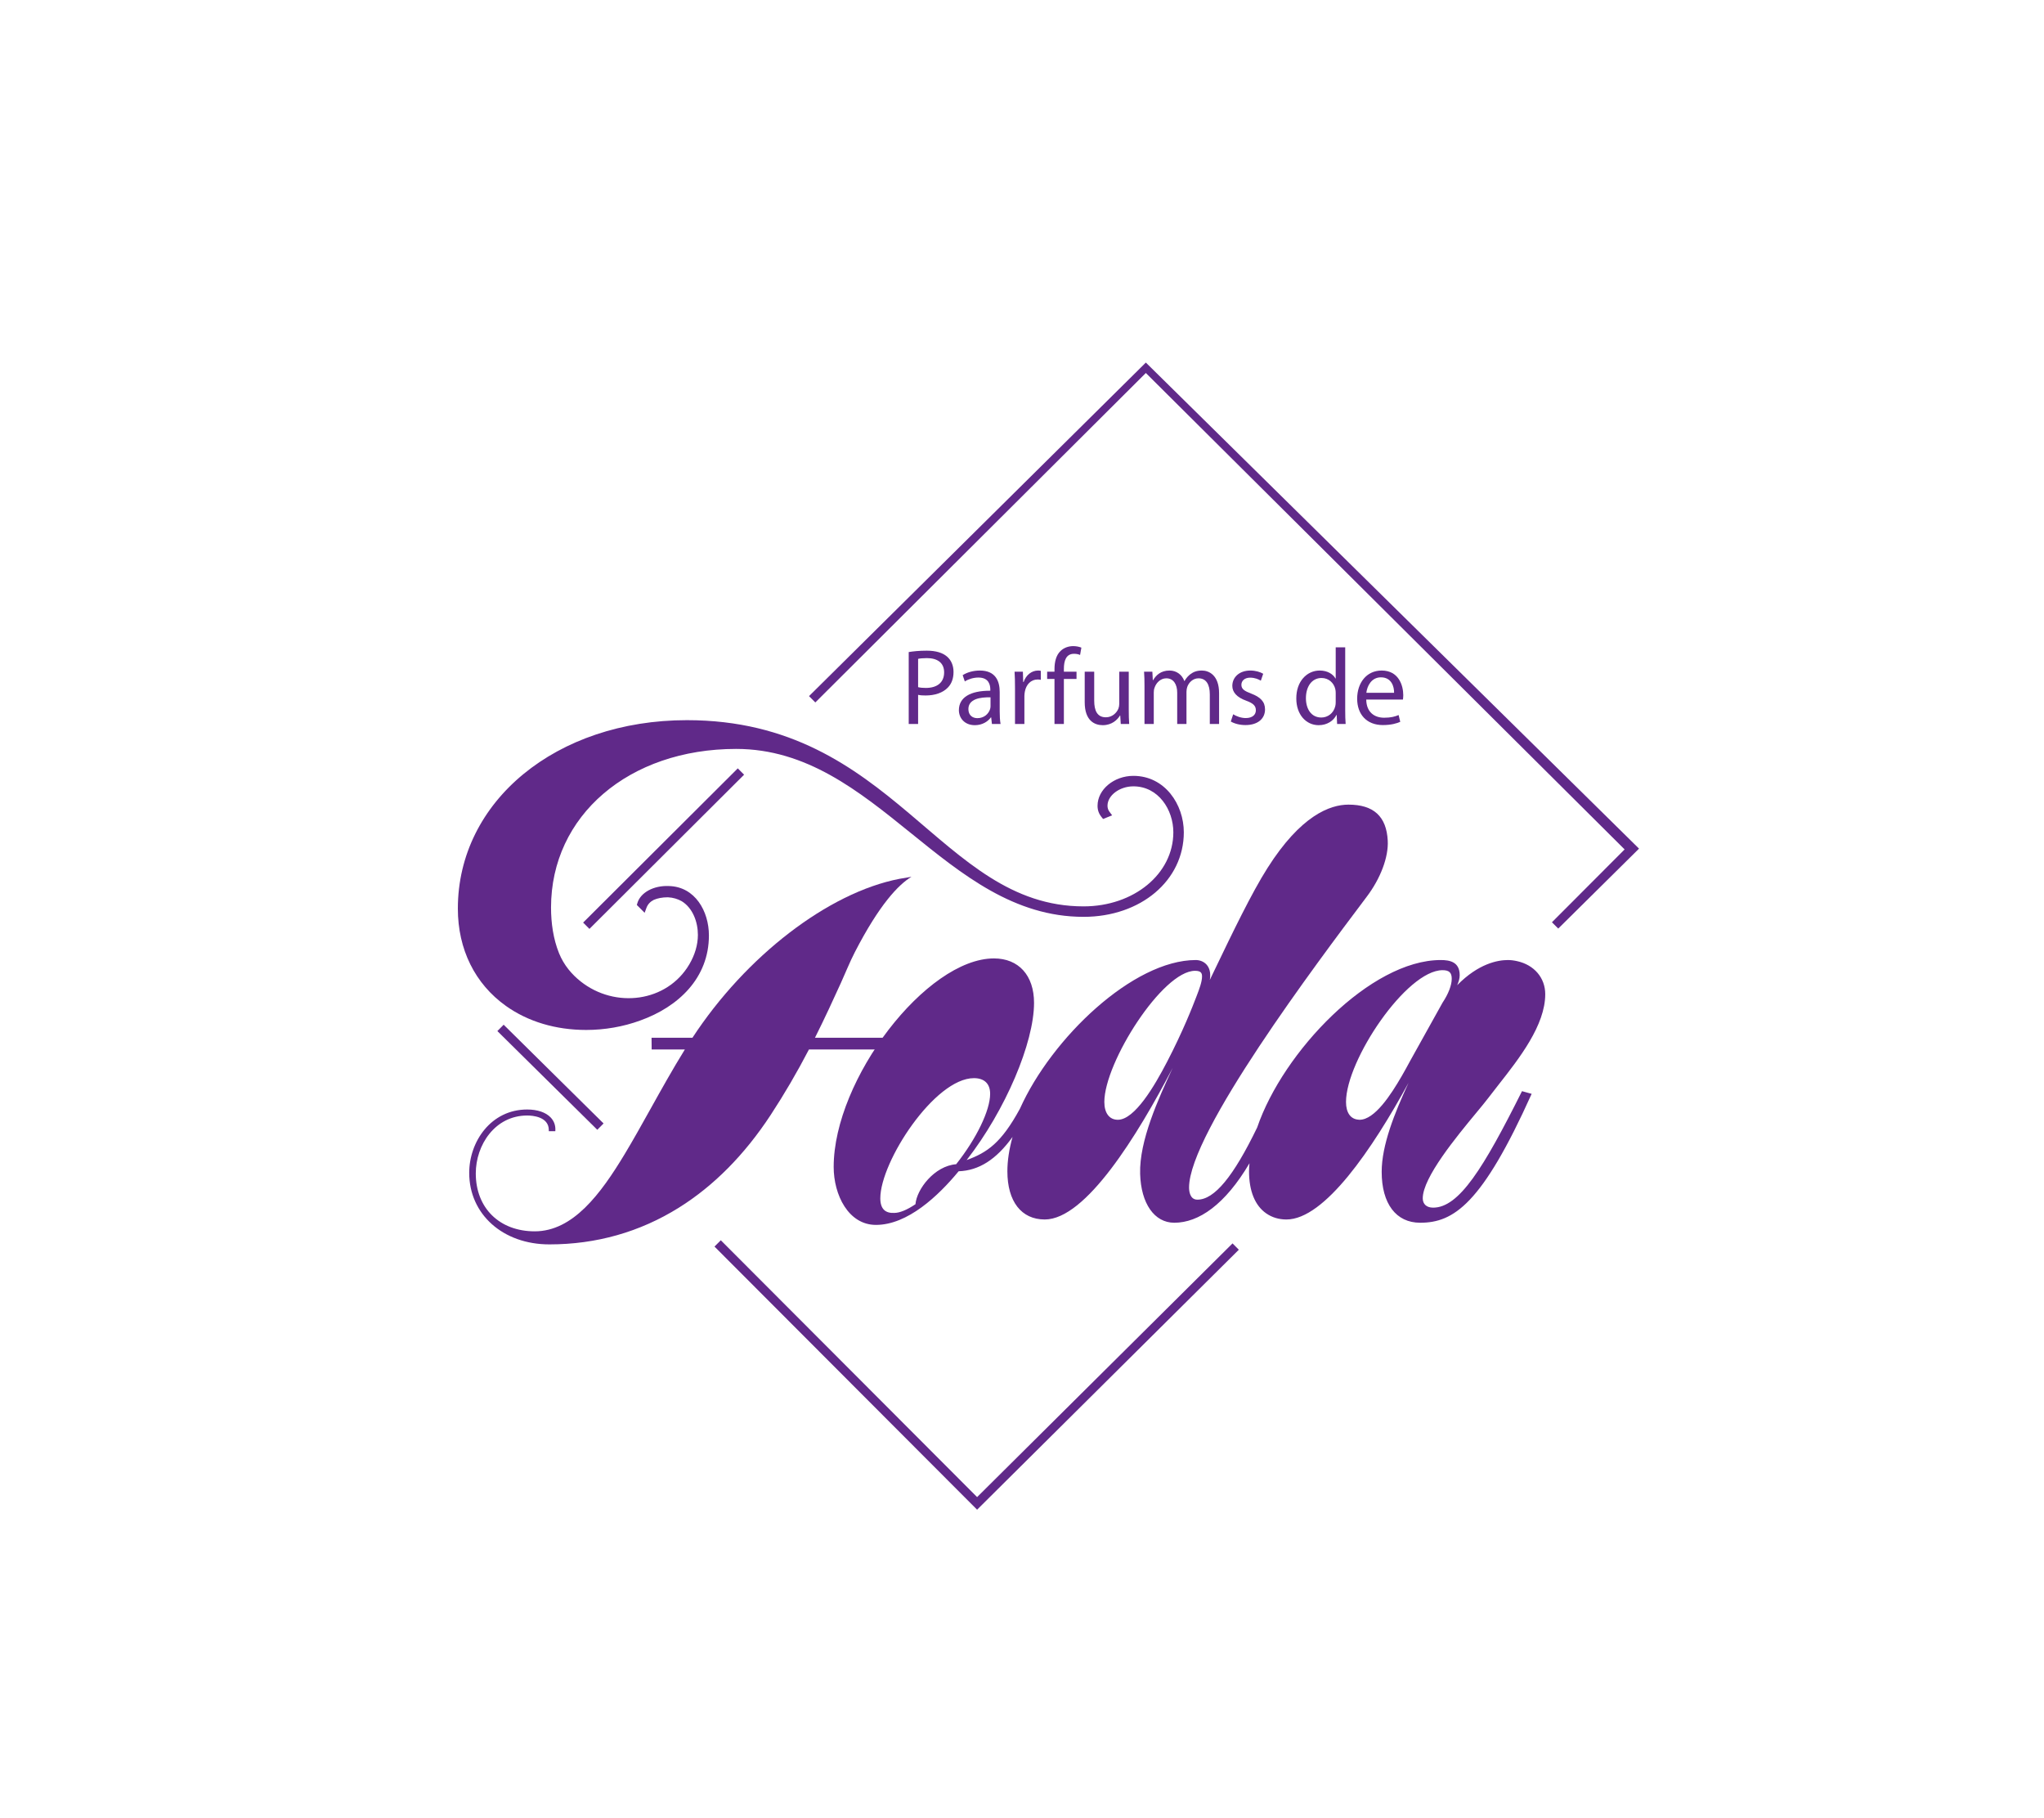
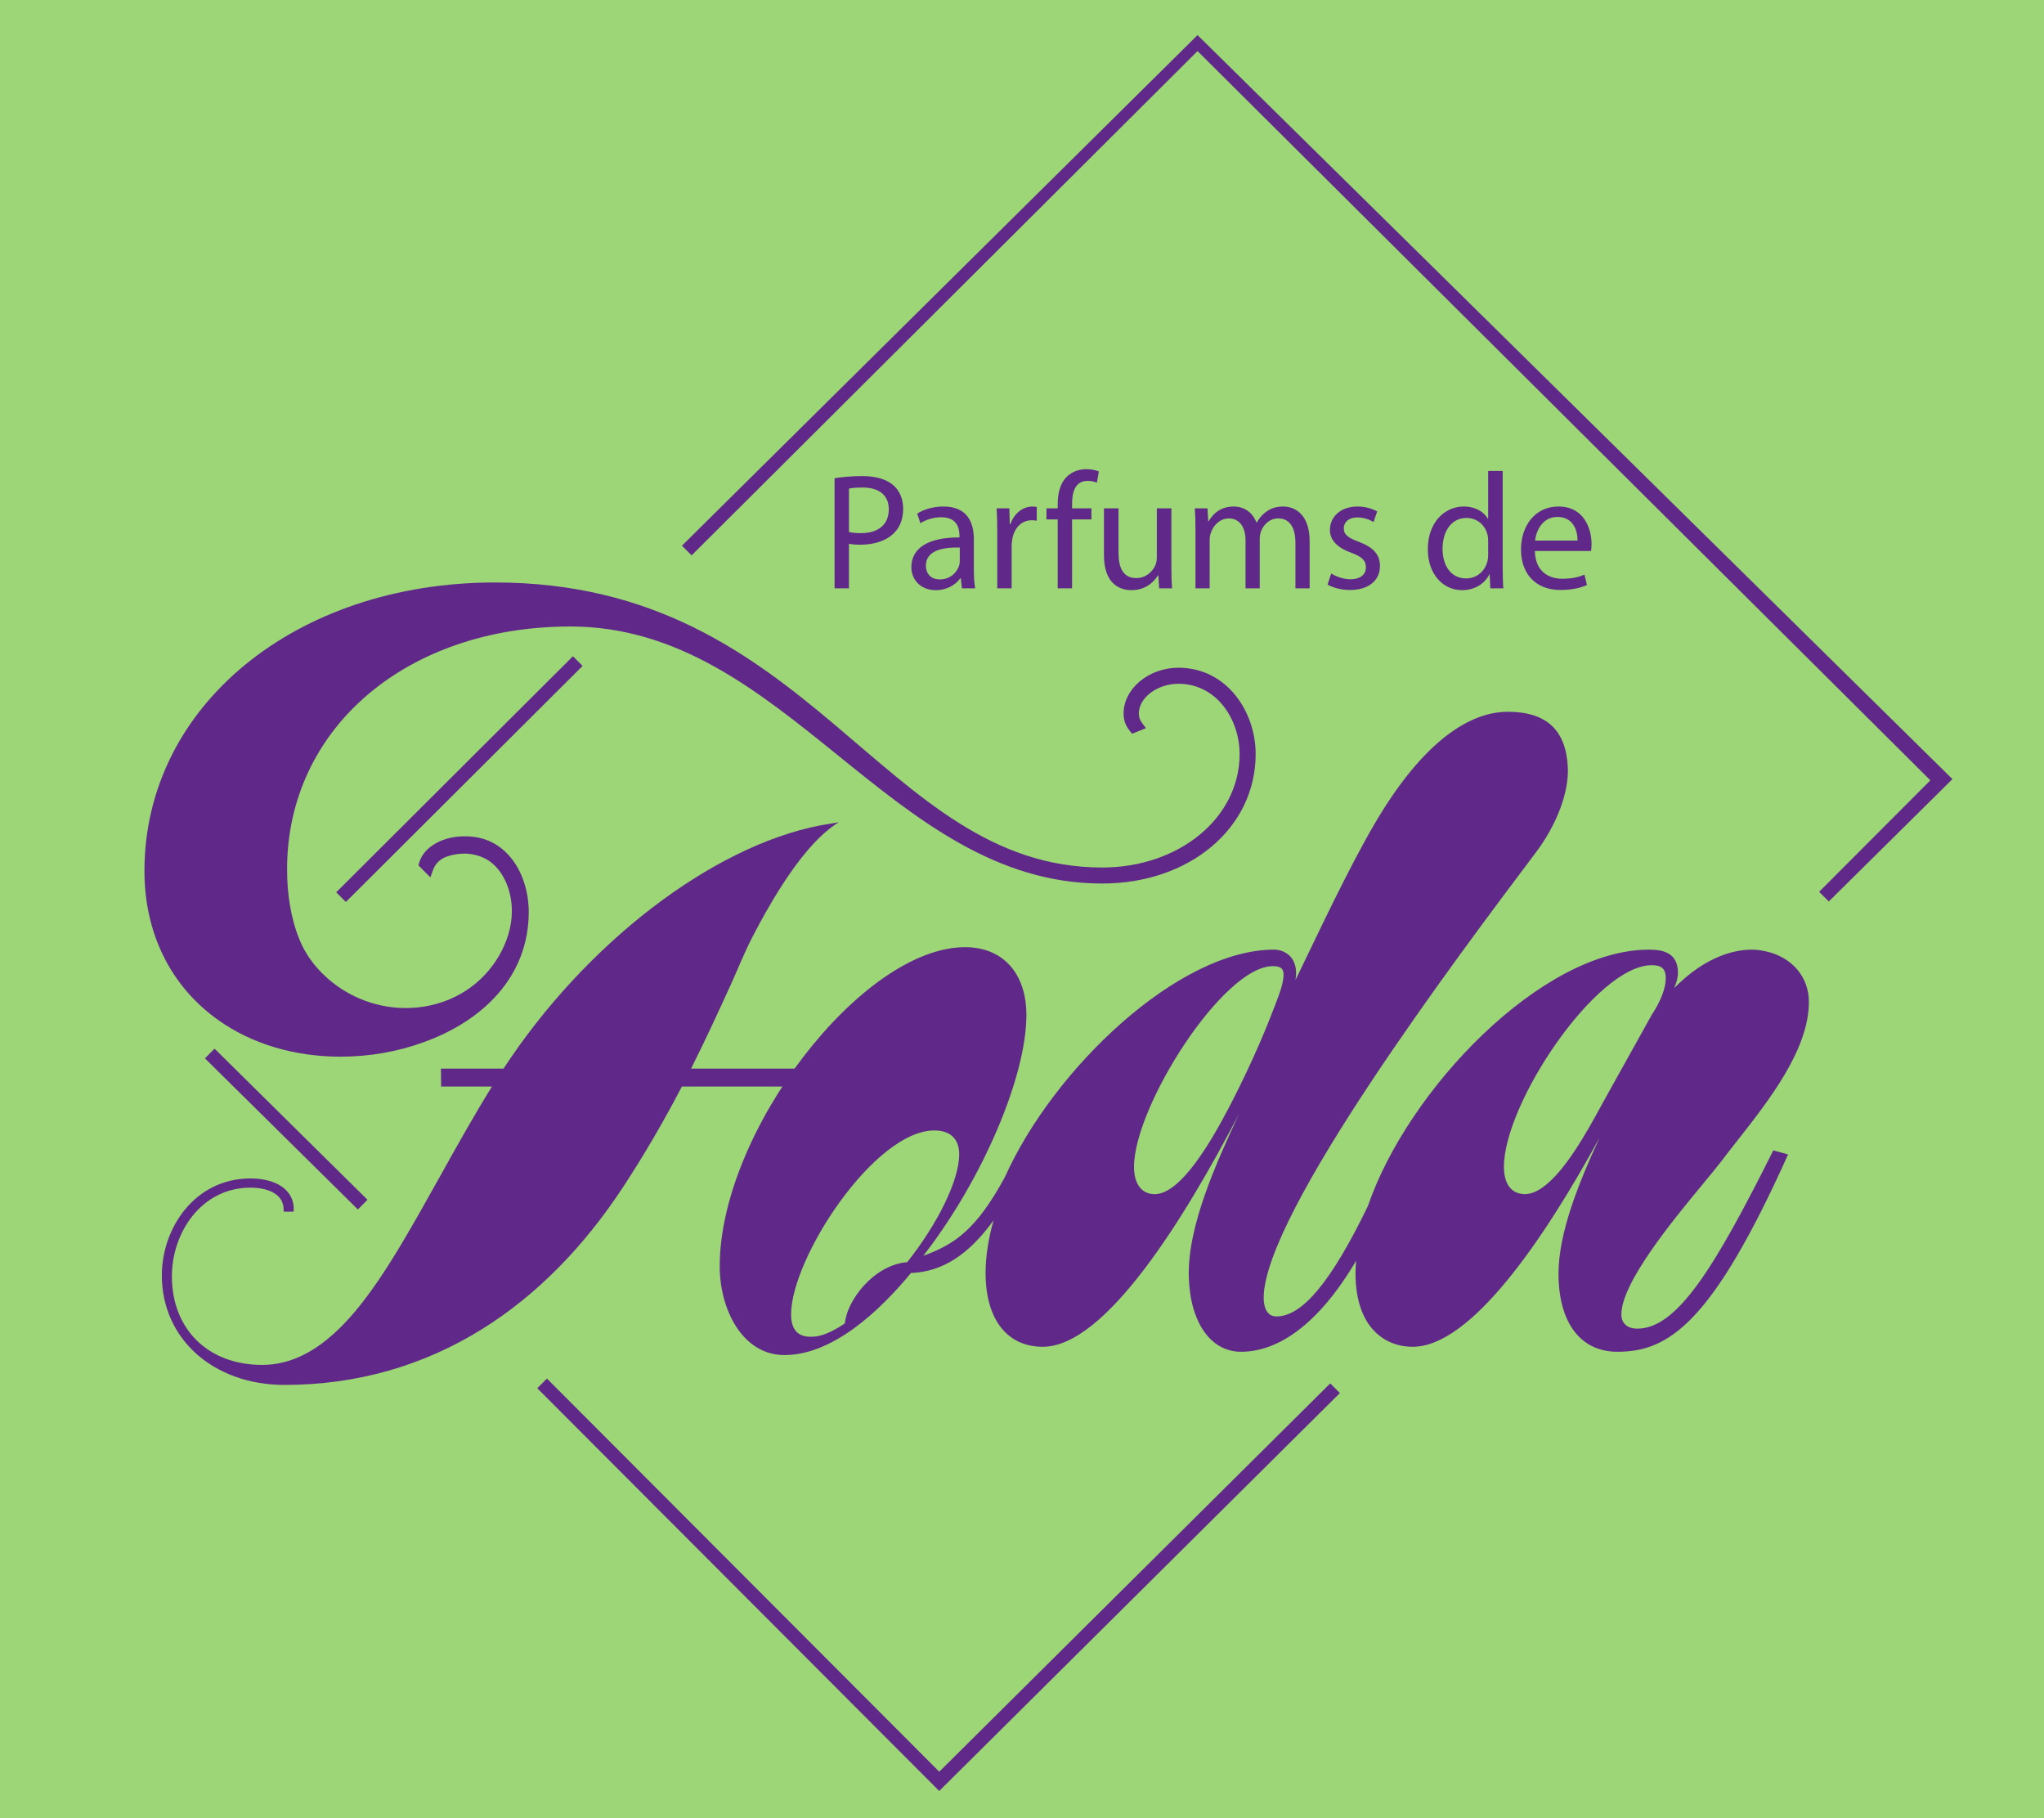
<svg xmlns="http://www.w3.org/2000/svg" viewBox="0 0 127.559 113.386">
  <defs>
    <style>
-       .cls-1{fill:#602989}
+       .cls-1{fill:#9cd676}
+       .cls-2{fill:#602989}
    </style>
  </defs>
  <g id="Layer_1" data-name="Layer 1">
+     <rect x="-2.768" y="-2.559" width="132.346" height="118.732" class="cls-1" />
    <g>
-     </g>
-     <g>
-       <g>
-       </g>
-       <g>
-       </g>
-     </g>
-     <g>
-       <polygon points="76.918,77.576 60.978,93.404 44.983,77.38 44.589,77.774 60.977,94.19 77.311,77.971" class="cls-1" />
-       <polygon points="31.039,64.328 37.275,70.488 37.666,70.092 31.431,63.932" class="cls-1" />
-       <polygon points="36.784,57.954 46.436,48.333 46.043,47.938 36.391,57.56" class="cls-1" />
-       <polygon points="50.488,43.431 71.508,22.62 102.286,52.946 97.245,57.933 96.851,57.54 101.386,52.995 71.508,23.271 50.881,43.826" class="cls-1" />
-       <path d="M70.73 48.406 C69.518 48.406 68.494 49.26 68.494 50.271 C68.494 50.543 68.571 50.761 68.743 50.976 L68.84 51.096 L69.405 50.869 L69.241 50.651 C69.157 50.54 69.115 50.412 69.115 50.271 C69.115 49.626 69.87 49.06 70.73 49.06 C72.291 49.06 73.224 50.517 73.224 51.926 C73.224 54.518 70.764 56.549 67.622 56.549 C58.625 56.549 55.82 44.931 42.866 44.931 C34.718 44.931 28.573 49.986 28.573 56.689 C28.573 59.226 29.639 61.382 31.574 62.761 C32.95 63.741 34.682 64.259 36.582 64.259 C37.727 64.259 38.894 64.059 39.957 63.669 C42.35 62.811 44.241 61.009 44.241 58.361 C44.241 56.86 43.382 55.319 41.743 55.28 C40.79 55.237 39.97 55.688 39.777 56.343 L39.743 56.462 L40.23 56.949 L40.342 56.643 C40.423 56.423 40.577 56.257 40.796 56.145 C41.033 56.042 41.322 55.982 41.68 55.982 C42.012 55.998 42.298 56.088 42.544 56.227 C43.231 56.649 43.553 57.518 43.553 58.327 C43.553 58.961 43.356 59.59 43.02 60.162 C41.624 62.536 38.39 62.941 36.233 61.229 C35.687 60.795 35.192 60.223 34.888 59.473 C34.531 58.592 34.388 57.595 34.388 56.622 C34.388 50.887 39.246 46.725 45.94 46.725 C54.727 46.725 58.965 57.202 67.622 57.202 C71.189 57.202 73.878 54.934 73.878 51.926 C73.878 50.196 72.701 48.406 70.73 48.406 Z" class="cls-1" />
-       <path d="M89.437 75.345 C89.031 75.345 88.789 75.128 88.789 74.764 C88.789 73.465 90.895 70.919 92.154 69.398 C92.45 69.04 92.707 68.73 92.871 68.513 C93.069 68.251 93.287 67.973 93.515 67.683 C94.815 66.028 96.433 63.968 96.433 62.027 C96.433 61.012 95.748 60.204 94.687 59.968 C94.47 59.919 94.283 59.897 94.1 59.897 C93.469 59.897 92.271 60.114 90.938 61.466 C91.03 61.261 91.095 61.046 91.095 60.845 C91.095 60.004 90.462 59.897 89.91 59.897 C85.539 59.897 80.071 65.612 78.455 70.346 C76.968 73.417 75.784 74.847 74.727 74.847 C74.256 74.847 74.205 74.316 74.205 74.089 C74.205 70.678 82.197 60.061 85.205 56.064 L85.281 55.963 C86.154 54.817 86.661 53.469 86.604 52.446 C86.525 50.935 85.723 50.201 84.153 50.201 C82.992 50.201 81.173 50.886 79.102 54.152 C78.111 55.706 76.894 58.24 75.82 60.475 L75.501 61.137 C75.653 60.229 75.084 59.897 74.626 59.897 C70.721 59.897 65.63 64.758 63.652 69.17 C62.49 71.308 61.61 71.907 60.326 72.377 C62.75 69.264 64.531 65.056 64.531 62.568 C64.531 60.858 63.572 59.796 62.029 59.796 C57.823 59.796 52.027 67.333 52.027 72.805 C52.027 74.558 52.951 76.422 54.664 76.422 C56.644 76.422 58.56 74.609 59.825 73.076 C61.091 73.03 62.169 72.346 63.19 70.933 C62.976 71.698 62.867 72.416 62.867 73.075 C62.867 74.959 63.739 76.084 65.2 76.084 C67.76 76.084 70.989 70.833 73.184 66.624 C72.294 68.549 71.091 71.166 71.152 73.238 C71.205 75.09 72.042 76.287 73.283 76.287 C74.804 76.287 76.449 75.162 77.976 72.575 C77.961 72.746 77.948 72.914 77.948 73.075 C77.948 74.307 78.319 75.217 79.021 75.704 C79.384 75.956 79.808 76.084 80.282 76.084 C82.659 76.084 85.643 71.696 87.903 67.554 C87.023 69.459 86.226 71.452 86.226 73.109 C86.226 75.098 87.123 76.287 88.627 76.287 C90.715 76.287 92.488 75.13 95.585 68.245 L94.983 68.078 C92.573 72.897 91.054 75.345 89.437 75.345 Z M59.671 72.636 C58.309 72.743 57.207 74.201 57.131 75.131 C56.604 75.487 56.148 75.674 55.809 75.674 C55.532 75.689 55.318 75.625 55.174 75.488 C55.016 75.337 54.937 75.094 54.937 74.764 C54.937 72.472 58.332 67.266 60.779 67.266 C61.431 67.266 61.791 67.613 61.791 68.244 C61.791 69.275 60.94 71.037 59.671 72.636 Z M72.825 66.262 C72.058 67.738 70.817 69.863 69.761 69.863 C69.233 69.863 68.918 69.447 68.918 68.751 C68.918 66.289 72.549 60.569 74.578 60.569 C74.942 60.569 75.015 60.704 75.015 60.922 C75.015 61.263 74.84 61.718 74.671 62.158 C74.42 62.815 73.83 64.328 72.825 66.262 Z M88.024 66.151 C87.823 66.525 87.644 66.847 87.477 67.137 C86.799 68.307 85.788 69.863 84.843 69.863 C84.834 69.863 84.826 69.862 84.817 69.861 C84.807 69.859 84.796 69.858 84.786 69.857 C84.286 69.827 84 69.423 84 68.751 C84 66.145 87.776 60.53 90.026 60.53 C90.438 60.53 90.598 60.682 90.598 61.069 C90.598 61.465 90.391 62.008 90.023 62.56 Z" class="cls-1" />
-       <path d="M57.768 43.391 C58.34 43.391 58.846 43.223 59.156 42.893 C59.385 42.657 59.506 42.333 59.506 41.922 C59.506 41.518 59.358 41.187 59.109 40.972 C58.839 40.73 58.414 40.595 57.835 40.595 C57.363 40.595 56.993 40.635 56.71 40.682 L56.71 45.17 L57.296 45.17 L57.296 43.351 C57.431 43.384 57.592 43.391 57.768 43.391 Z M57.296 41.106 C57.397 41.08 57.592 41.06 57.848 41.06 C58.495 41.06 58.92 41.349 58.92 41.949 C58.92 42.576 58.489 42.92 57.781 42.92 C57.586 42.92 57.424 42.906 57.296 42.872 Z" class="cls-1" />
-       <path d="M59.841 44.308 C59.841 44.779 60.178 45.244 60.838 45.244 C61.303 45.244 61.654 45.015 61.836 44.759 L61.856 44.759 L61.903 45.17 L62.442 45.17 C62.401 44.948 62.388 44.671 62.388 44.389 L62.388 43.169 C62.388 42.515 62.145 41.835 61.148 41.835 C60.737 41.835 60.346 41.949 60.077 42.124 L60.211 42.515 C60.441 42.366 60.757 42.272 61.061 42.272 C61.728 42.272 61.802 42.758 61.802 43.027 L61.802 43.095 C60.542 43.088 59.841 43.519 59.841 44.308 Z M61.815 43.506 L61.815 44.072 C61.815 44.132 61.802 44.2 61.781 44.26 C61.687 44.537 61.418 44.806 60.993 44.806 C60.69 44.806 60.434 44.624 60.434 44.24 C60.434 43.607 61.168 43.492 61.815 43.506 Z" class="cls-1" />
-       <path d="M63.929 45.17 L63.929 43.431 C63.929 43.33 63.943 43.236 63.956 43.155 C64.037 42.71 64.333 42.394 64.751 42.394 C64.832 42.394 64.893 42.4 64.953 42.414 L64.953 41.855 C64.899 41.841 64.852 41.835 64.785 41.835 C64.387 41.835 64.03 42.111 63.882 42.549 L63.855 42.549 L63.835 41.909 L63.316 41.909 C63.336 42.212 63.343 42.542 63.343 42.926 L63.343 45.17 Z" class="cls-1" />
-       <path d="M67.027 40.79 C67.195 40.79 67.317 40.824 67.404 40.864 L67.485 40.406 C67.37 40.359 67.189 40.311 66.98 40.311 C66.703 40.311 66.407 40.399 66.185 40.615 C65.908 40.877 65.807 41.295 65.807 41.754 L65.807 41.909 L65.349 41.909 L65.349 42.36 L65.807 42.36 L65.807 45.17 L66.393 45.17 L66.393 42.36 L67.182 42.36 L67.182 41.909 L66.393 41.909 L66.393 41.733 C66.393 41.235 66.522 40.79 67.027 40.79 Z" class="cls-1" />
-       <path d="M67.693 41.909 L67.693 43.815 C67.693 44.961 68.306 45.244 68.818 45.244 C69.397 45.244 69.741 44.9 69.896 44.638 L69.91 44.638 L69.943 45.17 L70.469 45.17 C70.449 44.914 70.442 44.618 70.442 44.28 L70.442 41.909 L69.849 41.909 L69.849 43.91 C69.849 44.018 69.829 44.125 69.795 44.213 C69.687 44.476 69.411 44.752 69.014 44.752 C68.474 44.752 68.286 44.335 68.286 43.715 L68.286 41.909 Z" class="cls-1" />
-       <path d="M76.079 45.17 L76.079 43.25 C76.079 42.117 75.439 41.835 75.008 41.835 C74.698 41.835 74.483 41.915 74.287 42.064 C74.153 42.165 74.024 42.306 73.923 42.488 L73.91 42.488 C73.768 42.104 73.431 41.835 72.987 41.835 C72.448 41.835 72.144 42.124 71.963 42.434 L71.943 42.434 L71.915 41.909 L71.397 41.909 C71.417 42.178 71.424 42.455 71.424 42.791 L71.424 45.17 L72.003 45.17 L72.003 43.203 C72.003 43.101 72.016 43 72.05 42.913 C72.144 42.616 72.414 42.32 72.784 42.32 C73.236 42.32 73.465 42.697 73.465 43.216 L73.465 45.17 L74.044 45.17 L74.044 43.155 C74.044 43.048 74.065 42.94 74.092 42.859 C74.193 42.569 74.455 42.32 74.793 42.32 C75.271 42.32 75.5 42.697 75.5 43.324 L75.5 45.17 Z" class="cls-1" />
-       <path d="M77.74 44.8 C77.444 44.8 77.134 44.678 76.959 44.564 L76.81 45.015 C77.04 45.15 77.37 45.237 77.726 45.237 C78.501 45.237 78.946 44.833 78.946 44.26 C78.946 43.775 78.656 43.492 78.09 43.276 C77.666 43.115 77.471 42.994 77.471 42.724 C77.471 42.481 77.666 42.279 78.016 42.279 C78.32 42.279 78.555 42.387 78.684 42.468 L78.832 42.036 C78.65 41.929 78.36 41.835 78.03 41.835 C77.329 41.835 76.905 42.266 76.905 42.791 C76.905 43.182 77.181 43.506 77.767 43.715 C78.205 43.876 78.374 44.031 78.374 44.314 C78.374 44.584 78.171 44.8 77.74 44.8 Z" class="cls-1" />
-       <path d="M83.357 40.386 L83.357 42.333 L83.344 42.333 C83.196 42.07 82.859 41.835 82.36 41.835 C81.565 41.835 80.891 42.501 80.898 43.586 C80.898 44.577 81.504 45.244 82.293 45.244 C82.825 45.244 83.223 44.968 83.404 44.604 L83.418 44.604 L83.445 45.17 L83.977 45.17 C83.957 44.948 83.95 44.618 83.95 44.328 L83.95 40.386 Z M83.357 43.802 C83.357 43.896 83.351 43.977 83.33 44.058 C83.223 44.503 82.859 44.766 82.461 44.766 C81.821 44.766 81.498 44.22 81.498 43.56 C81.498 42.839 81.862 42.3 82.474 42.3 C82.919 42.3 83.243 42.61 83.33 42.987 C83.351 43.061 83.357 43.162 83.357 43.236 Z" class="cls-1" />
-       <path d="M87.573 43.371 C87.573 42.771 87.29 41.835 86.226 41.835 C85.275 41.835 84.696 42.61 84.696 43.594 C84.696 44.577 85.296 45.237 86.3 45.237 C86.818 45.237 87.176 45.13 87.385 45.035 L87.283 44.611 C87.061 44.705 86.805 44.779 86.381 44.779 C85.787 44.779 85.275 44.449 85.262 43.647 L87.553 43.647 C87.56 43.586 87.573 43.492 87.573 43.371 Z M85.269 43.223 C85.316 42.812 85.579 42.259 86.178 42.259 C86.845 42.259 87.007 42.845 87 43.223 Z" class="cls-1" />
-       <path d="M50.859 64.746 C51.478 63.513 52.01 62.352 52.48 61.319 C52.765 60.695 53.026 60.03 53.346 59.409 C54.881 56.431 56.069 55.193 56.882 54.703 C56.545 54.759 56.243 54.81 56.129 54.831 C51.69 55.692 46.542 59.658 43.213 64.746 L40.661 64.746 L40.668 65.476 L42.74 65.476 C41.965 66.729 41.261 67.993 40.579 69.217 C40.032 70.198 39.515 71.124 38.995 71.988 C37.483 74.499 35.754 76.823 33.372 76.823 C31.171 76.823 29.692 75.371 29.692 73.21 C29.692 71.434 30.892 69.597 32.9 69.597 C33.216 69.597 34.249 69.663 34.249 70.507 L34.249 70.577 L34.655 70.577 L34.658 70.51 C34.672 70.209 34.571 69.935 34.365 69.719 C34.059 69.398 33.539 69.222 32.9 69.222 C30.635 69.222 29.282 71.232 29.282 73.176 C29.282 75.761 31.386 77.638 34.285 77.638 C37.208 77.638 39.925 76.869 42.359 75.351 C44.534 73.995 46.463 72.049 48.093 69.566 C48.95 68.257 49.733 66.918 50.484 65.476 L56.925 65.476 L56.332 64.746 Z" class="cls-1" />
+       <polygon points="83.015,86.31 58.616,110.537 34.133,86.01 33.53,86.613 58.614,111.74 83.616,86.914" class="cls-2" />
+       <polygon points="12.789,66.031 22.334,75.46 22.933,74.854 13.389,65.425" class="cls-2" />
+       <polygon points="21.583,56.275 36.357,41.548 35.755,40.944 20.981,55.672" class="cls-2" />
+       <polygon points="42.559,34.045 74.734,2.19 121.845,48.609 114.129,56.243 113.525,55.641 120.467,48.684 74.734,3.187 43.161,34.65" class="cls-2" />
+       <path d="M73.543 41.66 C71.688 41.66 70.12 42.967 70.12 44.515 C70.12 44.931 70.238 45.265 70.501 45.594 L70.65 45.778 L71.515 45.43 L71.264 45.096 C71.135 44.927 71.071 44.731 71.071 44.515 C71.071 43.527 72.226 42.661 73.543 42.661 C75.932 42.661 77.36 44.891 77.36 47.048 C77.36 51.016 73.595 54.124 68.785 54.124 C55.014 54.124 50.721 36.341 30.892 36.341 C18.42 36.341 9.014 44.079 9.014 54.339 C9.014 58.222 10.646 61.522 13.608 63.633 C15.714 65.133 18.365 65.926 21.273 65.926 C23.026 65.926 24.812 65.62 26.439 65.023 C30.102 63.709 32.997 60.951 32.997 56.898 C32.997 54.6 31.682 52.242 29.173 52.182 C27.715 52.116 26.459 52.806 26.164 53.809 L26.112 53.991 L26.857 54.737 L27.029 54.268 C27.153 53.931 27.389 53.677 27.724 53.506 C28.086 53.348 28.529 53.256 29.077 53.256 C29.585 53.281 30.023 53.419 30.399 53.631 C31.451 54.277 31.944 55.608 31.944 56.846 C31.944 57.816 31.642 58.779 31.128 59.655 C28.991 63.288 24.041 63.908 20.739 61.288 C19.904 60.624 19.146 59.748 18.681 58.6 C18.134 57.251 17.915 55.725 17.915 54.236 C17.915 45.458 25.351 39.087 35.597 39.087 C49.047 39.087 55.534 55.124 68.785 55.124 C74.245 55.124 78.361 51.652 78.361 47.048 C78.361 44.4 76.56 41.66 73.543 41.66 Z" class="cls-2" />
+       <path d="M102.177 82.895 C101.556 82.895 101.185 82.563 101.185 82.006 C101.185 80.017 104.409 76.12 106.336 73.792 C106.789 73.244 107.182 72.769 107.433 72.437 C107.736 72.036 108.07 71.611 108.419 71.167 C110.409 68.634 112.886 65.48 112.886 62.509 C112.886 60.956 111.837 59.719 110.213 59.358 C109.881 59.283 109.595 59.249 109.315 59.249 C108.349 59.249 106.515 59.581 104.475 61.651 C104.615 61.337 104.715 61.008 104.715 60.7 C104.715 59.413 103.746 59.249 102.901 59.249 C96.211 59.249 87.841 67.997 85.367 75.243 C83.091 79.944 81.279 82.133 79.661 82.133 C78.94 82.133 78.862 81.32 78.862 80.972 C78.862 75.751 91.095 59.5 95.699 53.382 L95.816 53.227 C97.152 51.473 97.928 49.41 97.841 47.844 C97.72 45.531 96.492 44.408 94.089 44.408 C92.312 44.408 89.528 45.456 86.358 50.455 C84.841 52.834 82.978 56.713 81.334 60.134 L80.846 61.147 C81.078 59.757 80.207 59.249 79.506 59.249 C73.529 59.249 65.736 66.69 62.709 73.443 C60.93 76.716 59.583 77.632 57.618 78.352 C61.328 73.587 64.054 67.146 64.054 63.337 C64.054 60.72 62.586 59.094 60.224 59.094 C53.786 59.094 44.915 70.631 44.915 79.007 C44.915 81.69 46.329 84.543 48.951 84.543 C51.982 84.543 54.915 81.768 56.851 79.422 C58.789 79.351 60.439 78.304 62.002 76.141 C61.674 77.312 61.507 78.411 61.507 79.42 C61.507 82.304 62.842 84.026 65.078 84.026 C68.997 84.026 73.939 75.988 77.299 69.546 C75.937 72.492 74.095 76.498 74.189 79.67 C74.27 82.504 75.551 84.337 77.451 84.337 C79.779 84.337 82.297 82.615 84.634 78.655 C84.611 78.917 84.591 79.174 84.591 79.42 C84.591 81.306 85.159 82.699 86.234 83.444 C86.789 83.83 87.438 84.026 88.164 84.026 C91.802 84.026 96.37 77.309 99.829 70.969 C98.482 73.885 97.262 76.936 97.262 79.472 C97.262 82.517 98.635 84.337 100.937 84.337 C104.133 84.337 106.847 82.566 111.588 72.027 L110.666 71.771 C106.977 79.148 104.652 82.895 102.177 82.895 Z M56.615 78.748 C54.53 78.912 52.844 81.144 52.727 82.567 C51.921 83.112 51.223 83.398 50.704 83.398 C50.28 83.421 49.952 83.323 49.732 83.114 C49.49 82.883 49.369 82.511 49.369 82.006 C49.369 78.497 54.566 70.529 58.311 70.529 C59.309 70.529 59.86 71.06 59.86 72.026 C59.86 73.604 58.558 76.301 56.615 78.748 Z M76.75 68.992 C75.576 71.251 73.676 74.504 72.06 74.504 C71.251 74.504 70.769 73.867 70.769 72.802 C70.769 69.033 76.327 60.278 79.433 60.278 C79.99 60.278 80.102 60.484 80.102 60.818 C80.102 61.34 79.834 62.036 79.575 62.71 C79.191 63.716 78.288 66.031 76.75 68.992 Z M100.014 68.822 C99.707 69.394 99.433 69.887 99.177 70.331 C98.139 72.122 96.592 74.504 95.145 74.504 C95.131 74.504 95.119 74.502 95.105 74.501 C95.09 74.498 95.073 74.496 95.058 74.495 C94.293 74.449 93.855 73.83 93.855 72.802 C93.855 68.813 99.635 60.218 103.079 60.218 C103.709 60.218 103.954 60.451 103.954 61.043 C103.954 61.649 103.637 62.48 103.074 63.325 Z" class="cls-2" />
+       <path d="M53.702 33.984 C54.578 33.984 55.352 33.727 55.827 33.221 C56.177 32.86 56.363 32.364 56.363 31.735 C56.363 31.117 56.136 30.61 55.755 30.281 C55.342 29.911 54.691 29.704 53.805 29.704 C53.082 29.704 52.516 29.765 52.083 29.837 L52.083 36.707 L52.98 36.707 L52.98 33.923 C53.186 33.973 53.433 33.984 53.702 33.984 Z M52.98 30.486 C53.134 30.446 53.433 30.416 53.825 30.416 C54.815 30.416 55.466 30.858 55.466 31.777 C55.466 32.736 54.806 33.263 53.722 33.263 C53.424 33.263 53.176 33.241 52.98 33.189 Z" class="cls-2" />
+       <path d="M56.875 35.387 C56.875 36.108 57.391 36.82 58.401 36.82 C59.113 36.82 59.65 36.47 59.929 36.078 L59.96 36.078 L60.032 36.707 L60.857 36.707 C60.794 36.367 60.774 35.943 60.774 35.511 L60.774 33.644 C60.774 32.643 60.402 31.602 58.876 31.602 C58.247 31.602 57.648 31.777 57.237 32.044 L57.442 32.643 C57.794 32.415 58.277 32.271 58.743 32.271 C59.764 32.271 59.877 33.015 59.877 33.427 L59.877 33.531 C57.948 33.52 56.875 34.18 56.875 35.387 Z M59.897 34.16 L59.897 35.026 C59.897 35.118 59.877 35.222 59.845 35.314 C59.701 35.738 59.289 36.15 58.639 36.15 C58.175 36.15 57.783 35.871 57.783 35.283 C57.783 34.314 58.907 34.138 59.897 34.16 Z" class="cls-2" />
+       <path d="M63.133 36.707 L63.133 34.045 C63.133 33.89 63.154 33.747 63.174 33.623 C63.298 32.941 63.751 32.458 64.391 32.458 C64.515 32.458 64.608 32.467 64.7 32.488 L64.7 31.633 C64.617 31.611 64.546 31.602 64.443 31.602 C63.834 31.602 63.287 32.025 63.061 32.695 L63.019 32.695 L62.989 31.715 L62.194 31.715 C62.225 32.179 62.236 32.684 62.236 33.272 L62.236 36.707 Z" class="cls-2" />
+       <path d="M67.875 30.002 C68.132 30.002 68.319 30.055 68.452 30.116 L68.576 29.415 C68.4 29.343 68.123 29.269 67.803 29.269 C67.379 29.269 66.926 29.404 66.586 29.735 C66.162 30.136 66.007 30.775 66.007 31.478 L66.007 31.715 L65.306 31.715 L65.306 32.406 L66.007 32.406 L66.007 36.707 L66.904 36.707 L66.904 32.406 L68.112 32.406 L68.112 31.715 L66.904 31.715 L66.904 31.446 C66.904 30.684 67.102 30.002 67.875 30.002 Z" class="cls-2" />
+       <path d="M68.894 31.715 L68.894 34.633 C68.894 36.387 69.832 36.82 70.616 36.82 C71.502 36.82 72.029 36.294 72.266 35.893 L72.288 35.893 L72.338 36.707 L73.143 36.707 C73.113 36.315 73.102 35.862 73.102 35.345 L73.102 31.715 L72.194 31.715 L72.194 34.778 C72.194 34.944 72.164 35.107 72.112 35.242 C71.946 35.645 71.524 36.067 70.916 36.067 C70.09 36.067 69.802 35.429 69.802 34.48 L69.802 31.715 Z" class="cls-2" />
+       <path d="M81.73 36.707 L81.73 33.768 C81.73 32.034 80.751 31.602 80.091 31.602 C79.617 31.602 79.287 31.724 78.987 31.953 C78.782 32.107 78.585 32.323 78.43 32.602 L78.41 32.602 C78.193 32.014 77.677 31.602 76.998 31.602 C76.173 31.602 75.707 32.044 75.43 32.519 L75.4 32.519 L75.357 31.715 L74.564 31.715 C74.594 32.127 74.605 32.551 74.605 33.065 L74.605 36.707 L75.491 36.707 L75.491 33.696 C75.491 33.54 75.511 33.385 75.563 33.252 C75.707 32.798 76.12 32.344 76.687 32.344 C77.379 32.344 77.729 32.921 77.729 33.716 L77.729 36.707 L78.615 36.707 L78.615 33.623 C78.615 33.459 78.648 33.293 78.689 33.169 C78.844 32.726 79.245 32.344 79.762 32.344 C80.494 32.344 80.844 32.921 80.844 33.881 L80.844 36.707 Z" class="cls-2" />
+       <path d="M84.273 36.14 C83.82 36.14 83.345 35.954 83.077 35.779 L82.849 36.47 C83.201 36.676 83.706 36.809 84.251 36.809 C85.438 36.809 86.119 36.191 86.119 35.314 C86.119 34.572 85.675 34.138 84.809 33.808 C84.16 33.561 83.861 33.376 83.861 32.963 C83.861 32.591 84.16 32.282 84.695 32.282 C85.161 32.282 85.52 32.447 85.718 32.571 L85.944 31.91 C85.666 31.746 85.222 31.602 84.717 31.602 C83.644 31.602 82.995 32.262 82.995 33.065 C82.995 33.664 83.417 34.16 84.314 34.48 C84.985 34.726 85.243 34.963 85.243 35.397 C85.243 35.81 84.933 36.14 84.273 36.14 Z" class="cls-2" />
+       <path d="M92.871 29.384 L92.871 32.364 L92.851 32.364 C92.624 31.962 92.108 31.602 91.345 31.602 C90.128 31.602 89.096 32.621 89.107 34.282 C89.107 35.799 90.034 36.82 91.242 36.82 C92.056 36.82 92.665 36.398 92.943 35.84 L92.964 35.84 L93.005 36.707 L93.82 36.707 C93.789 36.367 93.778 35.862 93.778 35.418 L93.778 29.384 Z M92.871 34.613 C92.871 34.757 92.861 34.881 92.829 35.005 C92.665 35.686 92.108 36.088 91.499 36.088 C90.519 36.088 90.025 35.253 90.025 34.242 C90.025 33.139 90.582 32.314 91.519 32.314 C92.2 32.314 92.696 32.788 92.829 33.365 C92.861 33.479 92.871 33.633 92.871 33.747 Z" class="cls-2" />
+       <path d="M99.324 33.953 C99.324 33.035 98.891 31.602 97.262 31.602 C95.806 31.602 94.92 32.788 94.92 34.294 C94.92 35.799 95.839 36.809 97.375 36.809 C98.168 36.809 98.716 36.646 99.036 36.5 L98.88 35.851 C98.54 35.995 98.148 36.108 97.499 36.108 C96.59 36.108 95.806 35.603 95.787 34.376 L99.293 34.376 C99.304 34.282 99.324 34.138 99.324 33.953 Z M95.797 33.727 C95.869 33.098 96.272 32.251 97.189 32.251 C98.21 32.251 98.458 33.148 98.447 33.727 Z" class="cls-2" />
+       <path d="M43.127 66.671 C44.074 64.784 44.889 63.007 45.608 61.426 C46.044 60.47 46.444 59.453 46.934 58.502 C49.283 53.944 51.102 52.049 52.346 51.299 C51.83 51.384 51.368 51.462 51.193 51.495 C44.399 52.813 36.519 58.883 31.423 66.671 L27.517 66.671 L27.528 67.789 L30.699 67.789 C29.513 69.707 28.435 71.641 27.392 73.515 C26.554 75.016 25.763 76.434 24.967 77.756 C22.653 81.6 20.006 85.157 16.36 85.157 C12.991 85.157 10.727 82.935 10.727 79.627 C10.727 76.908 12.564 74.097 15.638 74.097 C16.121 74.097 17.702 74.198 17.702 75.489 L17.702 75.597 L18.324 75.597 L18.328 75.494 C18.35 75.033 18.195 74.614 17.88 74.283 C17.412 73.792 16.616 73.523 15.638 73.523 C12.171 73.523 10.1 76.599 10.1 79.575 C10.1 83.532 13.32 86.405 17.758 86.405 C22.232 86.405 26.391 85.228 30.116 82.904 C33.445 80.828 36.398 77.85 38.893 74.049 C40.205 72.045 41.403 69.996 42.553 67.789 L52.412 67.789 L51.504 66.671 Z" class="cls-2" />
    </g>
  </g>
</svg>
